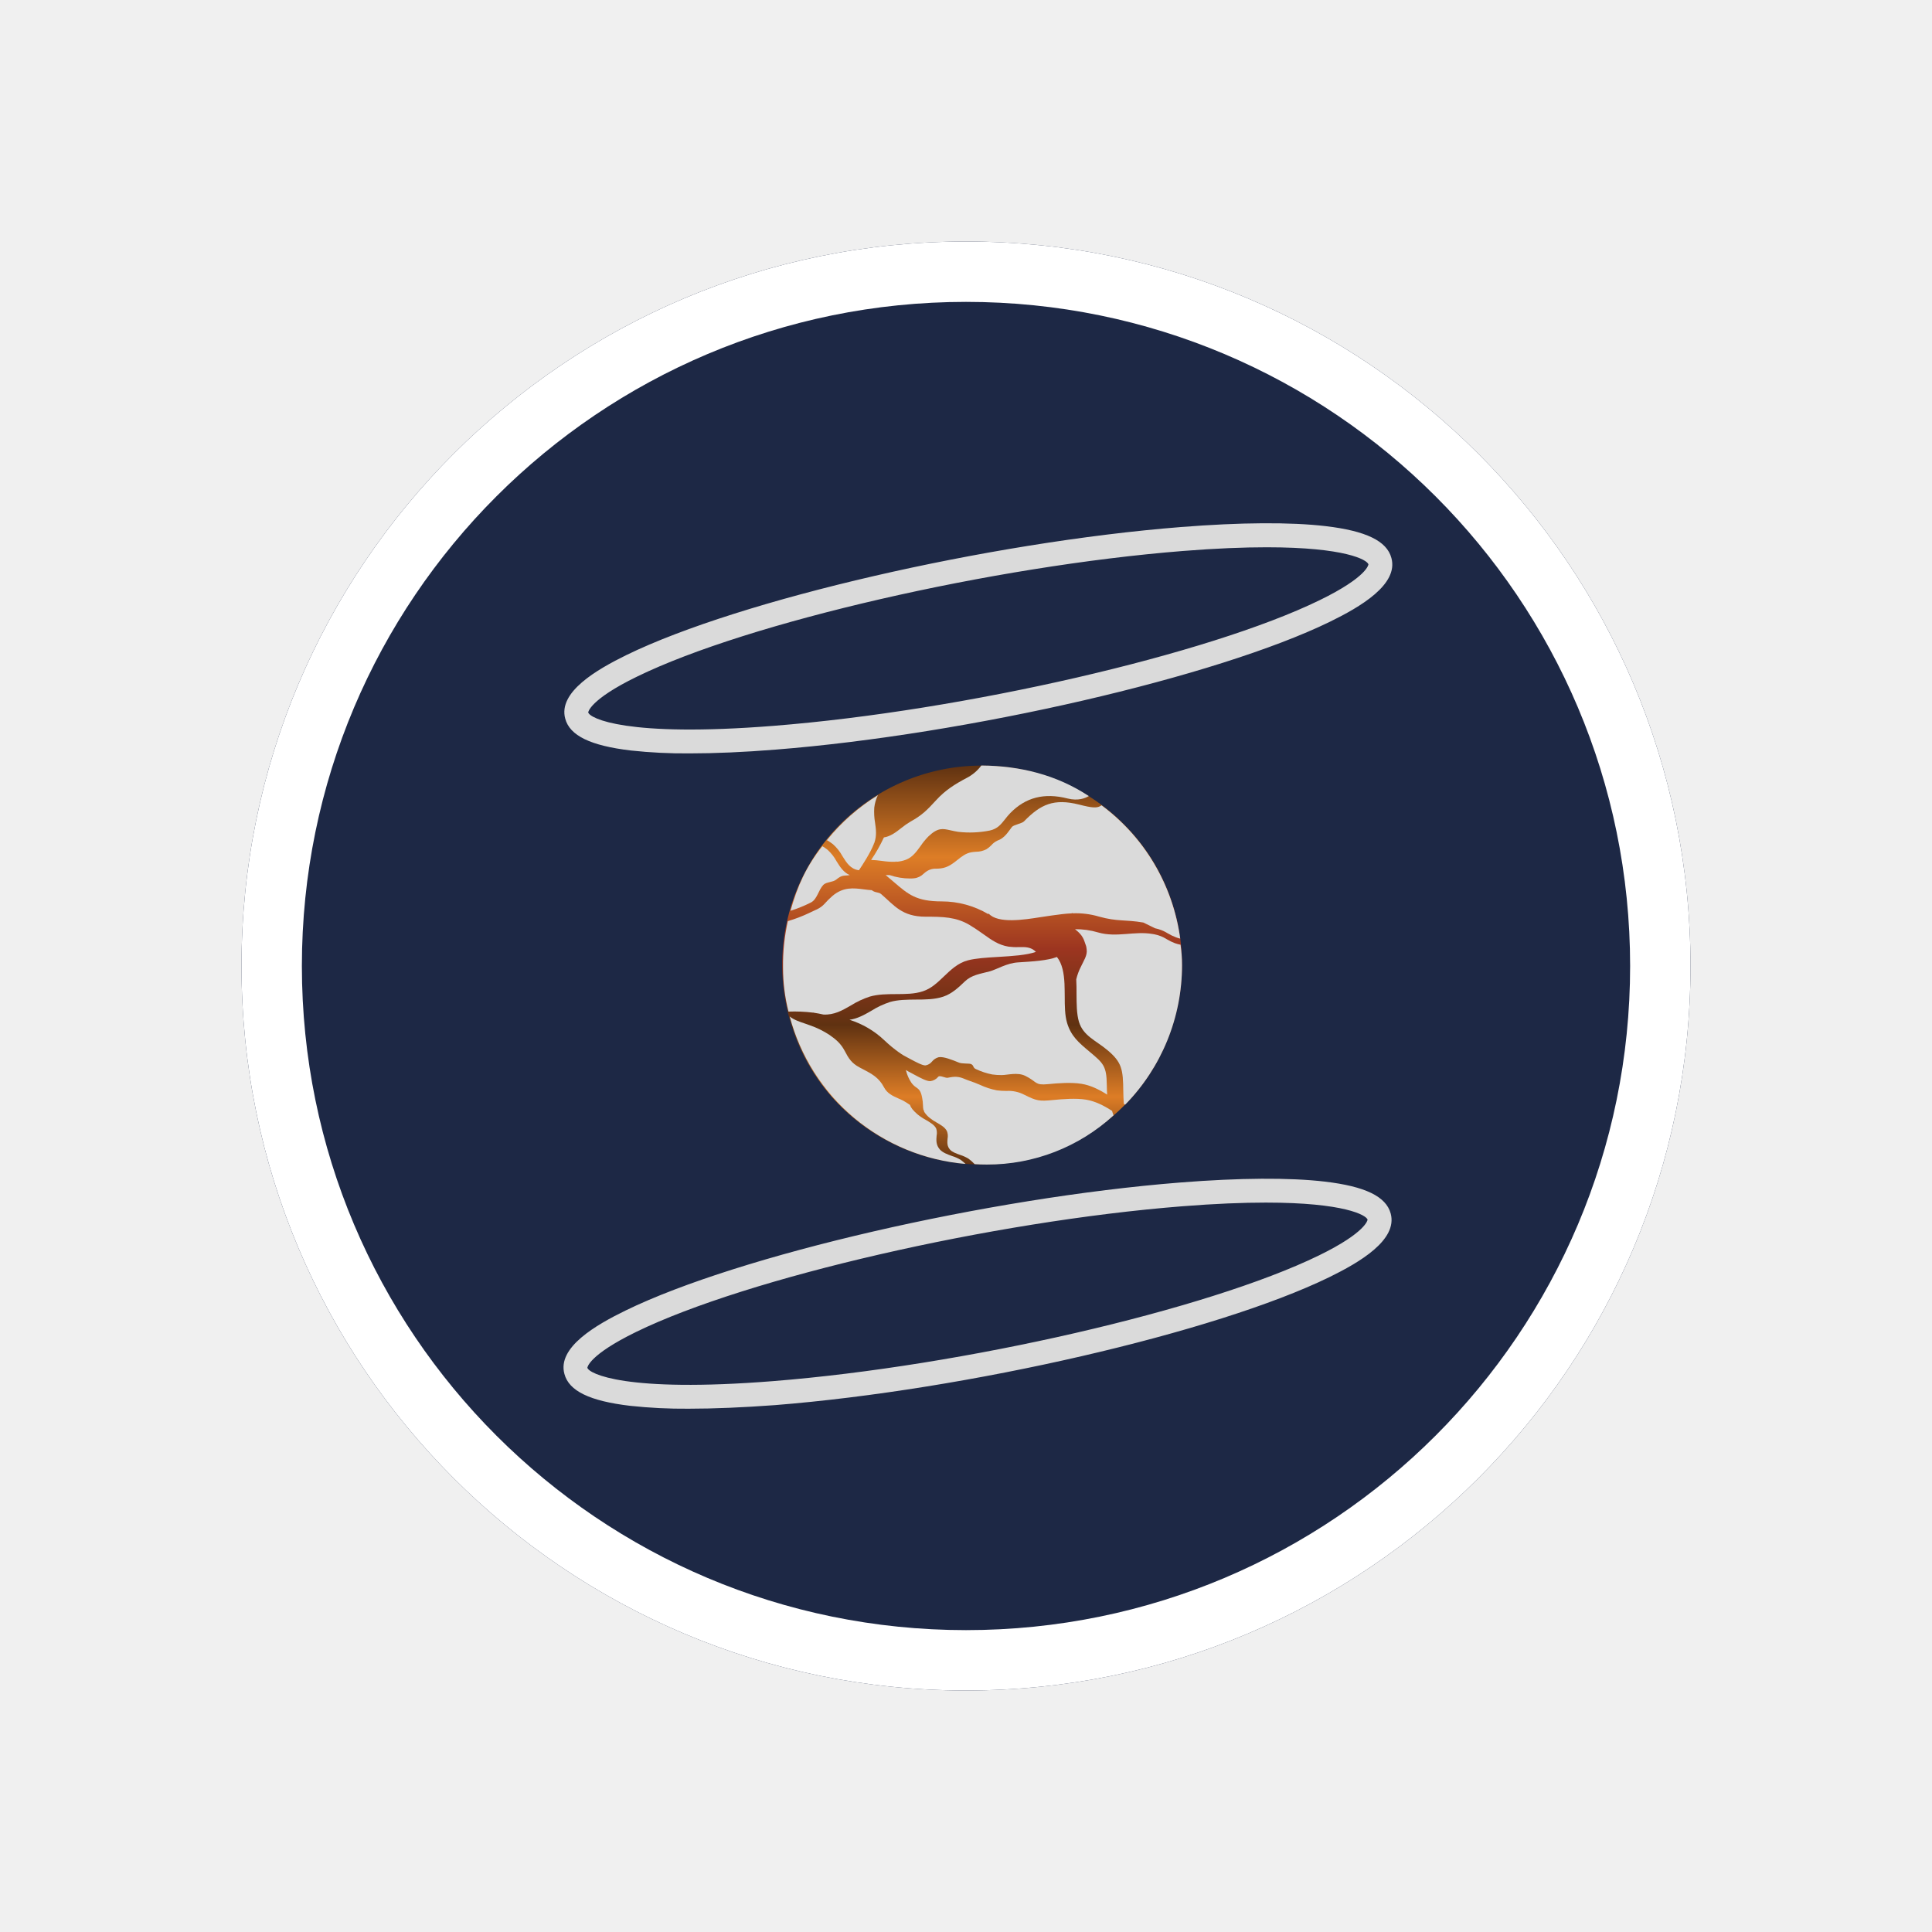
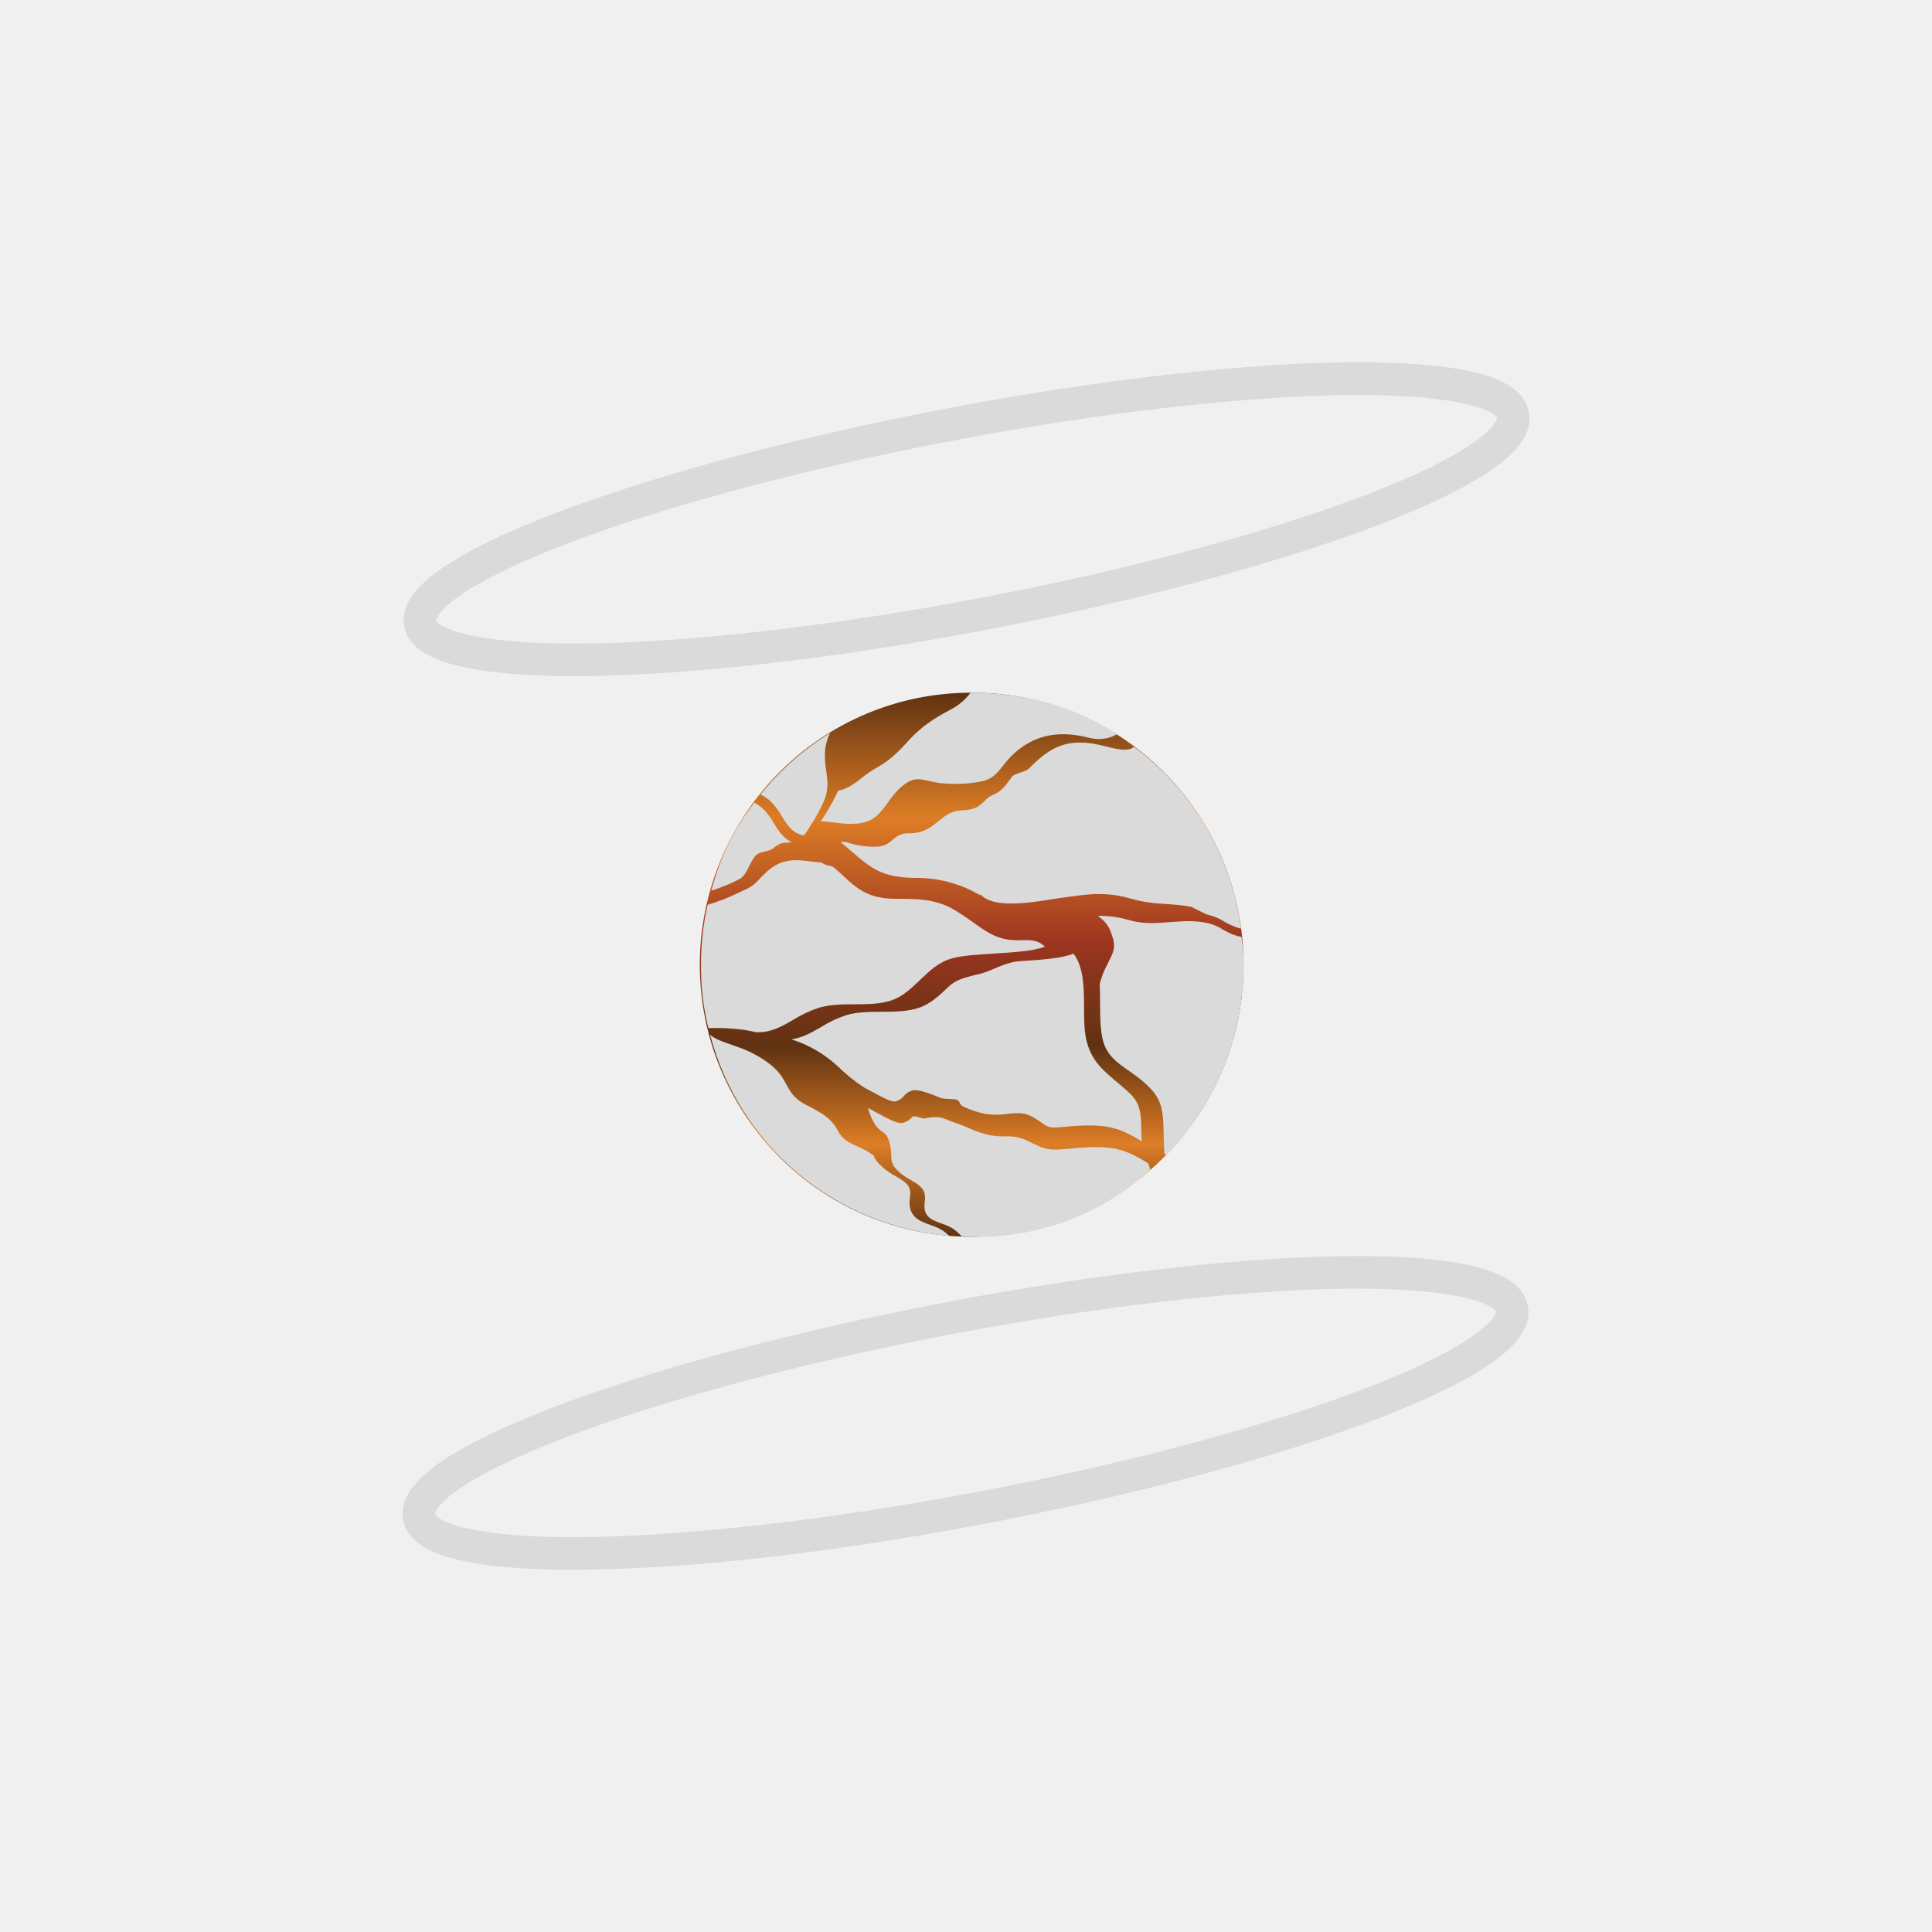
<svg xmlns="http://www.w3.org/2000/svg" width="48" height="48" viewBox="0 0 48 48" fill="none">
-   <circle cx="24" cy="24" r="18" fill="#1D2845" />
-   <path fill-rule="evenodd" clip-rule="evenodd" d="M24 40.5C33.113 40.5 40.5 33.113 40.5 24C40.5 14.887 33.113 7.5 24 7.5C14.887 7.5 7.5 14.887 7.5 24C7.5 33.113 14.887 40.5 24 40.5ZM24 42C33.941 42 42 33.941 42 24C42 14.059 33.941 6 24 6C14.059 6 6 14.059 6 24C6 33.941 14.059 42 24 42Z" fill="white" />
-   <path d="M27.88 20.438C26.956 19.527 25.71 19.018 24.413 19.021C24.396 19.021 24.378 19.021 24.364 19.021C23.049 19.027 21.791 19.556 20.867 20.49C19.942 21.424 19.426 22.687 19.433 24.001C19.439 25.316 19.968 26.573 20.902 27.498C21.836 28.423 23.099 28.939 24.413 28.932H24.462C25.442 28.922 26.398 28.622 27.207 28.069C28.016 27.516 28.643 26.736 29.009 25.826C29.375 24.917 29.463 23.92 29.262 22.961C29.061 22.002 28.58 21.123 27.88 20.438Z" fill="url(#paint0_linear_8555_5440)" />
-   <path d="M26.526 19.839C25.946 19.69 25.479 19.811 25.1 20.201C25.053 20.25 25.009 20.302 24.968 20.356C24.869 20.481 24.785 20.59 24.593 20.634C24.335 20.686 24.07 20.697 23.808 20.667C23.733 20.655 23.67 20.642 23.615 20.629C23.419 20.584 23.301 20.558 23.067 20.78C22.994 20.854 22.928 20.935 22.87 21.021C22.766 21.164 22.668 21.299 22.507 21.36C22.433 21.388 22.355 21.405 22.275 21.41L22.254 21.401L22.249 21.411C22.136 21.414 22.022 21.406 21.91 21.389C21.821 21.376 21.732 21.368 21.643 21.365C21.764 21.188 21.87 21.001 21.96 20.806C22.124 20.781 22.264 20.674 22.398 20.568C22.47 20.51 22.545 20.457 22.625 20.41C22.895 20.262 23.026 20.136 23.261 19.878C23.484 19.634 23.723 19.483 24.013 19.33C24.158 19.256 24.284 19.15 24.381 19.019C25.348 19.026 26.254 19.252 27.051 19.778C26.965 19.831 26.787 19.904 26.526 19.839Z" fill="#DADADA" />
-   <path d="M29.213 23.286C29.144 23.26 29.078 23.228 29.015 23.19C28.917 23.128 28.809 23.085 28.695 23.062L28.406 22.92C27.95 22.842 27.764 22.901 27.303 22.772C27.09 22.709 26.868 22.682 26.645 22.691L26.634 22.681L26.625 22.692C26.468 22.698 26.309 22.721 26.131 22.745L26.009 22.763C25.96 22.769 25.904 22.778 25.841 22.788C25.449 22.85 24.792 22.953 24.564 22.698L24.552 22.71C24.202 22.504 23.804 22.395 23.399 22.395C22.767 22.395 22.569 22.224 22.208 21.914C22.147 21.861 22.079 21.803 22.003 21.741C22.036 21.741 22.069 21.741 22.102 21.741C22.266 21.797 22.437 21.826 22.61 21.826C22.643 21.826 22.676 21.825 22.709 21.821C22.799 21.812 22.883 21.771 22.947 21.707C22.975 21.682 23.005 21.659 23.037 21.638C23.107 21.596 23.187 21.577 23.268 21.582C23.303 21.582 23.34 21.579 23.379 21.574C23.551 21.552 23.672 21.456 23.788 21.364C23.896 21.278 23.999 21.196 24.138 21.174C24.172 21.168 24.207 21.165 24.244 21.162C24.336 21.163 24.427 21.141 24.509 21.098C24.553 21.07 24.594 21.037 24.63 20.999C24.671 20.952 24.721 20.913 24.778 20.886C24.961 20.823 25.043 20.672 25.14 20.547C25.184 20.491 25.388 20.462 25.442 20.406C25.854 19.982 26.184 19.831 26.815 19.991C27.136 20.072 27.26 20.087 27.367 20.008C27.898 20.402 28.344 20.898 28.679 21.467C29.015 22.036 29.233 22.666 29.322 23.32C29.285 23.311 29.248 23.3 29.213 23.286Z" fill="#DADADA" />
-   <path d="M22.941 27.569C22.935 27.538 22.932 27.507 22.932 27.476C22.931 27.403 22.923 27.33 22.908 27.259C22.874 27.093 22.826 27.061 22.766 27.018C22.716 26.986 22.673 26.944 22.639 26.894C22.579 26.803 22.536 26.703 22.51 26.598L22.505 26.584C22.549 26.611 22.594 26.636 22.64 26.659C22.662 26.67 22.689 26.686 22.724 26.704C22.852 26.773 23.028 26.869 23.117 26.861C23.193 26.85 23.263 26.811 23.312 26.75C23.353 26.709 23.487 26.787 23.544 26.777C23.65 26.758 23.772 26.728 23.93 26.792C23.997 26.82 24.055 26.842 24.099 26.857C24.181 26.883 24.265 26.918 24.346 26.952C24.479 27.015 24.62 27.061 24.765 27.089C24.845 27.1 24.927 27.105 25.008 27.104C25.158 27.095 25.308 27.127 25.442 27.196C25.752 27.351 25.819 27.363 26.157 27.33C26.41 27.305 26.733 27.28 26.978 27.32C27.211 27.358 27.423 27.466 27.631 27.601C27.631 27.622 27.662 27.692 27.664 27.712C26.806 28.5 25.683 28.936 24.519 28.933C24.416 28.933 24.315 28.93 24.215 28.923C24.169 28.873 24.118 28.828 24.063 28.788C23.998 28.748 23.927 28.716 23.854 28.693C23.758 28.659 23.656 28.623 23.603 28.562C23.526 28.477 23.534 28.382 23.542 28.29C23.554 28.228 23.549 28.164 23.527 28.105C23.481 28.011 23.382 27.953 23.276 27.892C23.214 27.859 23.155 27.819 23.099 27.775C23.045 27.732 22.998 27.68 22.96 27.621C22.966 27.606 22.941 27.569 22.941 27.569Z" fill="#DADADA" />
-   <path d="M21.721 20.065C21.713 20.191 21.719 20.317 21.741 20.442C21.764 20.606 21.785 20.762 21.723 20.939L21.716 20.957H21.71V20.97C21.627 21.183 21.433 21.484 21.34 21.621C21.13 21.593 21.034 21.437 20.931 21.272C20.869 21.159 20.789 21.058 20.693 20.973C20.646 20.936 20.597 20.903 20.545 20.874C20.9 20.432 21.329 20.054 21.811 19.756C21.764 19.853 21.734 19.957 21.721 20.065Z" fill="#DADADA" />
-   <path d="M27.921 27.423C27.914 27.324 27.909 27.221 27.908 27.117C27.902 26.573 27.877 26.394 27.512 26.089C27.232 25.853 26.909 25.736 26.805 25.383C26.748 25.189 26.747 24.939 26.746 24.677C26.746 24.562 26.746 24.446 26.739 24.331C26.766 24.219 26.806 24.111 26.859 24.009C26.92 23.875 27.019 23.737 26.998 23.591C26.981 23.47 26.998 23.557 26.945 23.393C26.899 23.25 26.812 23.169 26.709 23.085C26.904 23.084 27.098 23.111 27.285 23.167C27.747 23.299 28.179 23.126 28.637 23.205L28.683 23.213C28.791 23.234 28.894 23.275 28.987 23.334C29.051 23.373 29.119 23.406 29.19 23.433C29.235 23.449 29.282 23.462 29.33 23.471C29.354 23.638 29.367 23.808 29.367 23.977C29.369 25.274 28.861 26.519 27.954 27.445L27.921 27.423Z" fill="#DADADA" />
-   <path d="M19.994 25.428C20.037 25.443 20.079 25.458 20.118 25.472C20.29 25.531 20.454 25.611 20.606 25.711C20.767 25.821 20.892 25.93 20.985 26.106C21.083 26.295 21.157 26.416 21.356 26.52L21.416 26.552C21.66 26.679 21.837 26.771 21.965 27.018C22.043 27.167 22.183 27.23 22.319 27.29C22.393 27.32 22.465 27.357 22.532 27.4L22.559 27.419L22.608 27.451C22.63 27.519 22.678 27.583 22.797 27.687C22.861 27.739 22.93 27.785 23.003 27.824C23.112 27.888 23.215 27.948 23.259 28.037C23.278 28.094 23.282 28.155 23.27 28.214C23.261 28.323 23.25 28.446 23.352 28.56C23.423 28.638 23.54 28.68 23.653 28.721C23.73 28.744 23.804 28.777 23.872 28.819C23.913 28.849 23.952 28.883 23.989 28.918C22.972 28.831 22.007 28.432 21.225 27.777C20.443 27.121 19.882 26.24 19.619 25.254C19.723 25.337 19.867 25.386 19.994 25.428Z" fill="#DADADA" />
-   <path d="M20.785 21.4C20.87 21.536 20.958 21.676 21.112 21.741C20.971 21.766 20.925 21.727 20.776 21.853C20.697 21.921 20.526 21.909 20.454 21.986C20.332 22.115 20.304 22.34 20.149 22.421C19.985 22.504 19.815 22.573 19.64 22.628C19.818 21.998 20.035 21.526 20.431 21.024C20.477 21.051 20.521 21.081 20.563 21.115C20.652 21.197 20.728 21.293 20.785 21.4Z" fill="#DADADA" />
-   <path d="M27.052 26.114L27.085 26.142C27.407 26.412 27.494 26.485 27.498 26.953C27.498 27.035 27.502 27.116 27.507 27.196C27.306 27.068 27.095 26.963 26.868 26.927C26.616 26.887 26.29 26.91 26.033 26.936C25.705 26.968 25.776 26.881 25.474 26.73C25.282 26.634 25.025 26.71 24.889 26.71C24.81 26.711 24.732 26.706 24.653 26.695C24.513 26.668 24.376 26.623 24.247 26.562C24.164 26.528 24.2 26.46 24.115 26.433C24.073 26.42 23.895 26.429 23.829 26.402C23.657 26.332 23.441 26.245 23.322 26.266C23.258 26.283 23.2 26.319 23.158 26.371C23.118 26.423 23.059 26.459 22.994 26.47C22.919 26.475 22.747 26.381 22.628 26.318C22.595 26.299 22.565 26.284 22.542 26.272C22.48 26.241 22.42 26.206 22.362 26.167C22.362 26.163 22.36 26.158 22.358 26.154L22.349 26.157C22.213 26.06 22.084 25.954 21.963 25.838C21.719 25.608 21.425 25.437 21.105 25.336C21.306 25.309 21.475 25.212 21.649 25.112C21.793 25.021 21.948 24.948 22.11 24.895C22.308 24.837 22.535 24.836 22.753 24.834C22.984 24.834 23.224 24.832 23.433 24.762C23.65 24.69 23.814 24.534 23.973 24.382C24.14 24.222 24.347 24.197 24.582 24.135C24.77 24.085 25.008 23.927 25.297 23.91C25.654 23.888 26.024 23.866 26.259 23.776C26.394 23.945 26.434 24.185 26.447 24.441C26.447 24.442 26.447 24.443 26.447 24.444C26.451 24.546 26.452 24.651 26.453 24.756C26.453 24.996 26.456 25.223 26.509 25.405C26.605 25.739 26.802 25.904 27.052 26.114Z" fill="#DADADA" />
-   <path d="M19.589 25.133C19.499 24.775 19.454 24.408 19.454 24.04C19.449 23.652 19.489 23.264 19.574 22.885C19.755 22.832 19.932 22.764 20.103 22.683C20.251 22.607 20.365 22.582 20.478 22.462C20.54 22.392 20.606 22.326 20.676 22.264C20.951 22.03 21.202 22.062 21.467 22.096C21.53 22.105 21.594 22.112 21.659 22.116C21.748 22.188 21.826 22.155 21.894 22.215C22.217 22.493 22.409 22.775 22.996 22.775C23.422 22.775 23.754 22.78 24.091 22.982C24.1 22.988 24.108 22.993 24.118 22.999C24.206 23.052 24.294 23.112 24.385 23.176L24.443 23.217C24.631 23.351 24.809 23.479 25.056 23.519C25.141 23.53 25.226 23.534 25.311 23.53C25.473 23.527 25.614 23.524 25.737 23.649C25.508 23.731 25.152 23.753 24.806 23.774C24.515 23.791 24.241 23.808 24.048 23.859C23.801 23.924 23.623 24.094 23.451 24.259C23.289 24.414 23.137 24.56 22.929 24.628C22.722 24.697 22.492 24.697 22.265 24.698C22.038 24.699 21.815 24.701 21.61 24.76C21.444 24.814 21.285 24.889 21.137 24.982C20.926 25.104 20.723 25.22 20.457 25.206C20.38 25.188 20.303 25.174 20.225 25.162L20.203 25.156V25.159C20 25.134 19.794 25.125 19.589 25.133Z" fill="#DADADA" />
-   <path d="M17.127 18.718C16.642 18.722 16.157 18.698 15.674 18.646C14.674 18.528 14.155 18.277 14.043 17.855C13.862 17.193 14.825 16.637 15.566 16.273C18.384 14.899 24.564 13.472 29.343 13.094C30.821 12.977 32.062 12.969 32.938 13.072C33.938 13.19 34.457 13.441 34.569 13.863C34.75 14.525 33.787 15.082 33.046 15.445C30.228 16.819 24.049 18.246 19.269 18.624C18.483 18.687 17.762 18.718 17.127 18.718ZM31.471 13.597C30.903 13.597 30.216 13.623 29.388 13.689C24.671 14.065 18.586 15.463 15.825 16.811C14.638 17.389 14.613 17.7 14.614 17.7C14.653 17.845 15.553 18.324 19.223 18.033C23.941 17.659 30.026 16.258 32.787 14.911C33.974 14.332 33.999 14.024 33.998 14.021C33.967 13.909 33.422 13.597 31.471 13.597Z" fill="#DADADA" />
-   <path d="M17.107 34.999C16.621 35.003 16.137 34.979 15.654 34.927C14.654 34.809 14.135 34.559 14.023 34.136C13.84 33.476 14.803 32.92 15.545 32.558C18.363 31.184 24.543 29.758 29.322 29.379C30.799 29.262 32.041 29.254 32.917 29.357C33.917 29.475 34.436 29.726 34.551 30.148C34.731 30.81 33.768 31.367 33.028 31.73C30.21 33.105 24.03 34.531 19.251 34.91C18.462 34.968 17.741 34.999 17.107 34.999ZM31.45 29.878C30.882 29.878 30.195 29.904 29.367 29.97C24.65 30.344 18.565 31.744 15.803 33.092C14.617 33.671 14.592 33.979 14.593 33.982C14.632 34.126 15.53 34.605 19.202 34.314C23.92 33.94 30.004 32.539 32.766 31.192C33.953 30.613 33.978 30.302 33.977 30.302C33.946 30.191 33.401 29.878 31.45 29.878Z" fill="#DADADA" />
+   <path d="M28.873 19.142C27.617 17.901 25.923 17.206 24.159 17.21C24.137 17.21 24.112 17.21 24.092 17.21C22.305 17.219 20.595 17.939 19.337 19.213C18.08 20.487 17.378 22.209 17.387 24.001C17.396 25.794 18.115 27.509 19.385 28.77C20.655 30.031 22.372 30.734 24.159 30.726H24.227C25.559 30.712 26.858 30.302 27.958 29.548C29.059 28.795 29.912 27.73 30.409 26.491C30.906 25.251 31.026 23.891 30.753 22.583C30.479 21.275 29.825 20.077 28.873 19.142V19.142Z" fill="url(#paint0_linear_8610_33042)" />
+   <path d="M27.033 18.325C26.243 18.122 25.609 18.287 25.093 18.818C25.03 18.886 24.97 18.956 24.914 19.031C24.78 19.201 24.666 19.349 24.405 19.41C24.053 19.48 23.693 19.495 23.337 19.454C23.234 19.439 23.149 19.42 23.074 19.402C22.808 19.341 22.648 19.305 22.33 19.608C22.23 19.709 22.14 19.819 22.061 19.937C21.919 20.131 21.786 20.316 21.568 20.4C21.467 20.438 21.36 20.46 21.253 20.467L21.224 20.454L21.217 20.469C21.062 20.472 20.908 20.462 20.755 20.439C20.635 20.421 20.514 20.41 20.392 20.407C20.557 20.165 20.702 19.91 20.824 19.644C21.047 19.61 21.236 19.463 21.42 19.32C21.517 19.24 21.62 19.168 21.728 19.104C22.096 18.902 22.274 18.73 22.593 18.379C22.896 18.046 23.221 17.839 23.615 17.631C23.812 17.53 23.983 17.385 24.116 17.207C25.431 17.216 26.663 17.525 27.746 18.242C27.63 18.315 27.387 18.414 27.033 18.325Z" fill="#DADADA" />
+   <path d="M30.686 23.026C30.593 22.99 30.503 22.947 30.417 22.896C30.284 22.811 30.137 22.752 29.983 22.721L29.589 22.527C28.97 22.42 28.715 22.501 28.09 22.325C27.799 22.239 27.497 22.202 27.195 22.214L27.179 22.201L27.168 22.215C26.953 22.225 26.738 22.255 26.496 22.289L26.33 22.312C26.262 22.321 26.187 22.333 26.102 22.347C25.569 22.431 24.675 22.573 24.365 22.224L24.348 22.24C23.873 21.96 23.331 21.811 22.78 21.811C21.921 21.811 21.651 21.578 21.161 21.156C21.078 21.084 20.985 21.004 20.883 20.919C20.927 20.919 20.972 20.919 21.017 20.919C21.239 20.996 21.473 21.035 21.707 21.036C21.752 21.036 21.797 21.034 21.842 21.029C21.964 21.016 22.079 20.96 22.166 20.872C22.204 20.839 22.245 20.807 22.288 20.779C22.383 20.722 22.492 20.695 22.603 20.702C22.65 20.702 22.7 20.698 22.754 20.691C22.987 20.662 23.151 20.531 23.31 20.405C23.457 20.287 23.596 20.176 23.785 20.146C23.832 20.138 23.88 20.134 23.93 20.13C24.055 20.131 24.179 20.101 24.29 20.043C24.35 20.004 24.405 19.959 24.454 19.908C24.51 19.843 24.579 19.79 24.656 19.753V19.753C24.904 19.667 25.015 19.461 25.148 19.291C25.208 19.215 25.485 19.175 25.559 19.099C26.119 18.521 26.568 18.315 27.425 18.533C27.862 18.643 28.03 18.663 28.177 18.556C28.898 19.093 29.504 19.77 29.96 20.545C30.417 21.321 30.714 22.18 30.834 23.073C30.784 23.061 30.734 23.045 30.686 23.026V23.026Z" fill="#DADADA" />
+   <path d="M22.157 28.867C22.149 28.825 22.145 28.782 22.145 28.74C22.144 28.64 22.133 28.541 22.113 28.444C22.066 28.218 22.002 28.175 21.92 28.116C21.852 28.072 21.793 28.014 21.747 27.947C21.666 27.823 21.607 27.686 21.571 27.542L21.565 27.523C21.624 27.561 21.686 27.595 21.748 27.626C21.778 27.641 21.815 27.663 21.862 27.687C22.037 27.782 22.276 27.912 22.397 27.902C22.501 27.887 22.596 27.833 22.662 27.751C22.718 27.694 22.9 27.801 22.978 27.787C23.122 27.761 23.288 27.72 23.503 27.808C23.593 27.845 23.672 27.875 23.732 27.896C23.844 27.931 23.959 27.98 24.068 28.026C24.25 28.111 24.441 28.174 24.637 28.212C24.747 28.227 24.858 28.234 24.968 28.233C25.173 28.221 25.376 28.264 25.558 28.358C25.98 28.569 26.071 28.586 26.53 28.541C26.875 28.506 27.314 28.473 27.648 28.528C27.964 28.579 28.253 28.727 28.534 28.911C28.534 28.939 28.577 29.035 28.579 29.062C27.413 30.136 25.887 30.731 24.303 30.728C24.164 30.728 24.026 30.722 23.89 30.713C23.827 30.645 23.758 30.584 23.683 30.529C23.595 30.474 23.499 30.431 23.399 30.4C23.269 30.353 23.13 30.304 23.058 30.221C22.953 30.105 22.964 29.976 22.975 29.851C22.991 29.766 22.984 29.679 22.954 29.598C22.892 29.47 22.757 29.391 22.614 29.308C22.529 29.262 22.448 29.208 22.373 29.148C22.299 29.089 22.235 29.018 22.184 28.939V28.939C22.192 28.917 22.157 28.867 22.157 28.867Z" fill="#DADADA" />
+   <path d="M20.499 18.633C20.487 18.805 20.497 18.977 20.527 19.146C20.558 19.371 20.587 19.583 20.501 19.825L20.492 19.85H20.484V19.867C20.371 20.157 20.107 20.568 19.981 20.755C19.696 20.717 19.564 20.504 19.424 20.278C19.34 20.125 19.231 19.987 19.102 19.87C19.037 19.821 18.97 19.776 18.9 19.736C19.383 19.133 19.965 18.618 20.621 18.211C20.557 18.344 20.516 18.486 20.499 18.633V18.633Z" fill="#DADADA" />
+   <path d="M28.93 28.668C28.92 28.533 28.913 28.391 28.912 28.25C28.904 27.508 28.869 27.265 28.374 26.848C27.993 26.526 27.553 26.367 27.412 25.886C27.335 25.62 27.333 25.279 27.331 24.923C27.331 24.766 27.331 24.608 27.322 24.451C27.358 24.299 27.413 24.151 27.485 24.011C27.568 23.829 27.703 23.64 27.675 23.442C27.651 23.276 27.675 23.396 27.603 23.172C27.54 22.976 27.421 22.866 27.281 22.753C27.546 22.75 27.81 22.788 28.064 22.863C28.692 23.043 29.28 22.808 29.902 22.915L29.965 22.926C30.112 22.955 30.252 23.011 30.378 23.092C30.466 23.144 30.559 23.189 30.655 23.227C30.717 23.249 30.78 23.266 30.845 23.278C30.878 23.506 30.895 23.738 30.895 23.969C30.898 25.736 30.208 27.434 28.974 28.697L28.93 28.668Z" fill="#DADADA" />
+   <path d="M18.151 25.948C18.209 25.969 18.267 25.988 18.319 26.008C18.553 26.088 18.776 26.198 18.983 26.333C19.202 26.484 19.372 26.633 19.497 26.873C19.632 27.13 19.732 27.295 20.003 27.438L20.084 27.48C20.416 27.653 20.656 27.779 20.83 28.116C20.936 28.319 21.128 28.406 21.312 28.487C21.413 28.528 21.51 28.578 21.602 28.637L21.639 28.663L21.706 28.707C21.735 28.799 21.8 28.886 21.962 29.029C22.049 29.1 22.143 29.162 22.241 29.215C22.39 29.302 22.531 29.384 22.59 29.505C22.616 29.583 22.622 29.666 22.606 29.747C22.593 29.895 22.578 30.063 22.717 30.218C22.813 30.325 22.972 30.382 23.126 30.438C23.231 30.47 23.331 30.515 23.424 30.573C23.48 30.613 23.533 30.659 23.583 30.707C22.2 30.588 20.888 30.045 19.824 29.151C18.761 28.256 17.999 27.055 17.641 25.71C17.782 25.823 17.978 25.89 18.151 25.948Z" fill="#DADADA" />
+   <path d="M19.226 20.454C19.342 20.64 19.461 20.83 19.671 20.92C19.479 20.953 19.417 20.9 19.214 21.073C19.107 21.164 18.874 21.149 18.777 21.253C18.611 21.43 18.572 21.736 18.361 21.847C18.138 21.959 17.907 22.054 17.669 22.13C17.911 21.269 18.207 20.626 18.744 19.942C18.808 19.978 18.868 20.019 18.924 20.065C19.046 20.177 19.148 20.308 19.226 20.454V20.454Z" fill="#DADADA" />
+   <path d="M27.747 26.883L27.792 26.92C28.23 27.289 28.348 27.389 28.354 28.027C28.354 28.139 28.36 28.248 28.367 28.358C28.093 28.184 27.806 28.041 27.497 27.992C27.155 27.936 26.711 27.969 26.362 28.003C25.916 28.048 26.012 27.928 25.602 27.723C25.341 27.592 24.992 27.696 24.807 27.695C24.7 27.697 24.592 27.69 24.486 27.675C24.295 27.638 24.109 27.577 23.933 27.493C23.821 27.447 23.87 27.354 23.754 27.317C23.697 27.299 23.456 27.312 23.366 27.276C23.131 27.18 22.838 27.061 22.676 27.09C22.588 27.113 22.51 27.162 22.453 27.233C22.398 27.304 22.318 27.352 22.229 27.367C22.128 27.375 21.893 27.246 21.733 27.16C21.687 27.135 21.647 27.114 21.616 27.098C21.531 27.056 21.449 27.008 21.371 26.955C21.371 26.949 21.368 26.943 21.366 26.937L21.352 26.942C21.168 26.809 20.992 26.664 20.828 26.506C20.496 26.193 20.097 25.959 19.661 25.822C19.935 25.784 20.164 25.653 20.4 25.516C20.597 25.392 20.808 25.293 21.028 25.22C21.297 25.141 21.605 25.139 21.902 25.137C22.217 25.137 22.542 25.134 22.826 25.04C23.122 24.941 23.345 24.727 23.561 24.52C23.788 24.302 24.069 24.268 24.389 24.183C24.645 24.116 24.969 23.901 25.361 23.877C25.848 23.848 26.35 23.817 26.67 23.694C26.852 23.925 26.907 24.252 26.924 24.601C26.925 24.602 26.925 24.603 26.924 24.605V24.605C26.931 24.745 26.933 24.888 26.933 25.03C26.933 25.358 26.937 25.667 27.01 25.915C27.14 26.371 27.408 26.597 27.747 26.883Z" fill="#DADADA" />
+   <path d="M17.6 25.544C17.478 25.057 17.416 24.556 17.416 24.054C17.409 23.525 17.464 22.996 17.58 22.479C17.826 22.407 18.066 22.315 18.298 22.204C18.5 22.1 18.655 22.065 18.808 21.902C18.893 21.808 18.983 21.718 19.077 21.633C19.452 21.314 19.793 21.357 20.153 21.403C20.239 21.415 20.326 21.425 20.415 21.431C20.535 21.528 20.641 21.484 20.734 21.566C21.173 21.944 21.434 22.33 22.233 22.33C22.812 22.33 23.263 22.336 23.721 22.611C23.733 22.619 23.745 22.627 23.759 22.634C23.878 22.707 23.998 22.788 24.122 22.876L24.2 22.932C24.456 23.115 24.698 23.289 25.034 23.343C25.149 23.359 25.265 23.364 25.381 23.358C25.601 23.354 25.793 23.35 25.96 23.521C25.649 23.633 25.164 23.662 24.694 23.691C24.299 23.715 23.925 23.738 23.663 23.807C23.327 23.896 23.085 24.128 22.851 24.353C22.631 24.564 22.424 24.763 22.142 24.856C21.86 24.95 21.548 24.949 21.239 24.951C20.929 24.952 20.627 24.955 20.347 25.036C20.122 25.11 19.906 25.212 19.705 25.338C19.418 25.505 19.142 25.663 18.779 25.644C18.675 25.619 18.57 25.6 18.465 25.584L18.435 25.576V25.58C18.158 25.546 17.879 25.534 17.6 25.544Z" fill="#DADADA" />
+   <path d="M14.252 16.798C13.592 16.803 12.933 16.77 12.277 16.699C10.917 16.538 10.211 16.196 10.058 15.621C9.813 14.718 11.123 13.959 12.13 13.463C15.961 11.589 24.364 9.644 30.863 9.128C32.872 8.968 34.56 8.958 35.752 9.098C37.112 9.259 37.817 9.601 37.97 10.177C38.215 11.079 36.906 11.839 35.899 12.334C32.067 14.208 23.664 16.153 17.165 16.67C16.096 16.755 15.116 16.798 14.252 16.798ZM33.757 9.814C32.985 9.814 32.051 9.85 30.925 9.94C24.51 10.452 16.236 12.359 12.481 14.196C10.868 14.986 10.833 15.41 10.835 15.41C10.888 15.607 12.112 16.26 17.103 15.863C23.517 15.353 31.791 13.443 35.547 11.606C37.16 10.817 37.194 10.396 37.193 10.393C37.151 10.24 36.41 9.814 33.757 9.814Z" fill="#DADADA" />
+   <path d="M14.224 38.999C13.565 39.004 12.905 38.971 12.249 38.901C10.889 38.74 10.183 38.398 10.031 37.822C9.782 36.922 11.092 36.163 12.101 35.67C15.932 33.796 24.336 31.851 30.834 31.335C32.843 31.175 34.532 31.165 35.723 31.305C37.083 31.466 37.789 31.808 37.945 32.384C38.19 33.286 36.88 34.046 35.873 34.541C32.041 36.415 23.638 38.36 17.14 38.877C16.067 38.956 15.087 38.999 14.224 38.999ZM33.728 32.016C32.956 32.016 32.022 32.051 30.896 32.141C24.481 32.651 16.207 34.561 12.452 36.398C10.839 37.187 10.805 37.608 10.806 37.611C10.86 37.808 12.08 38.461 17.074 38.064C23.488 37.554 31.763 35.645 35.518 33.808C37.131 33.018 37.165 32.594 37.164 32.594C37.122 32.442 36.381 32.016 33.728 32.016Z" fill="#DADADA" />
  <defs>
-     <linearGradient id="paint0_linear_8555_5440" x1="24.411" y1="28.933" x2="24.411" y2="19.021" gradientUnits="userSpaceOnUse">
+     <linearGradient id="paint0_linear_8610_33042" x1="24.156" y1="30.727" x2="24.156" y2="17.21" gradientUnits="userSpaceOnUse">
      <stop stop-color="#603211" />
      <stop offset="0.17" stop-color="#DD7D26" />
      <stop offset="0.35" stop-color="#603211" />
      <stop offset="0.54" stop-color="#9C3520" />
      <stop offset="0.77" stop-color="#DD7D26" />
      <stop offset="1" stop-color="#603211" />
    </linearGradient>
  </defs>
</svg>
